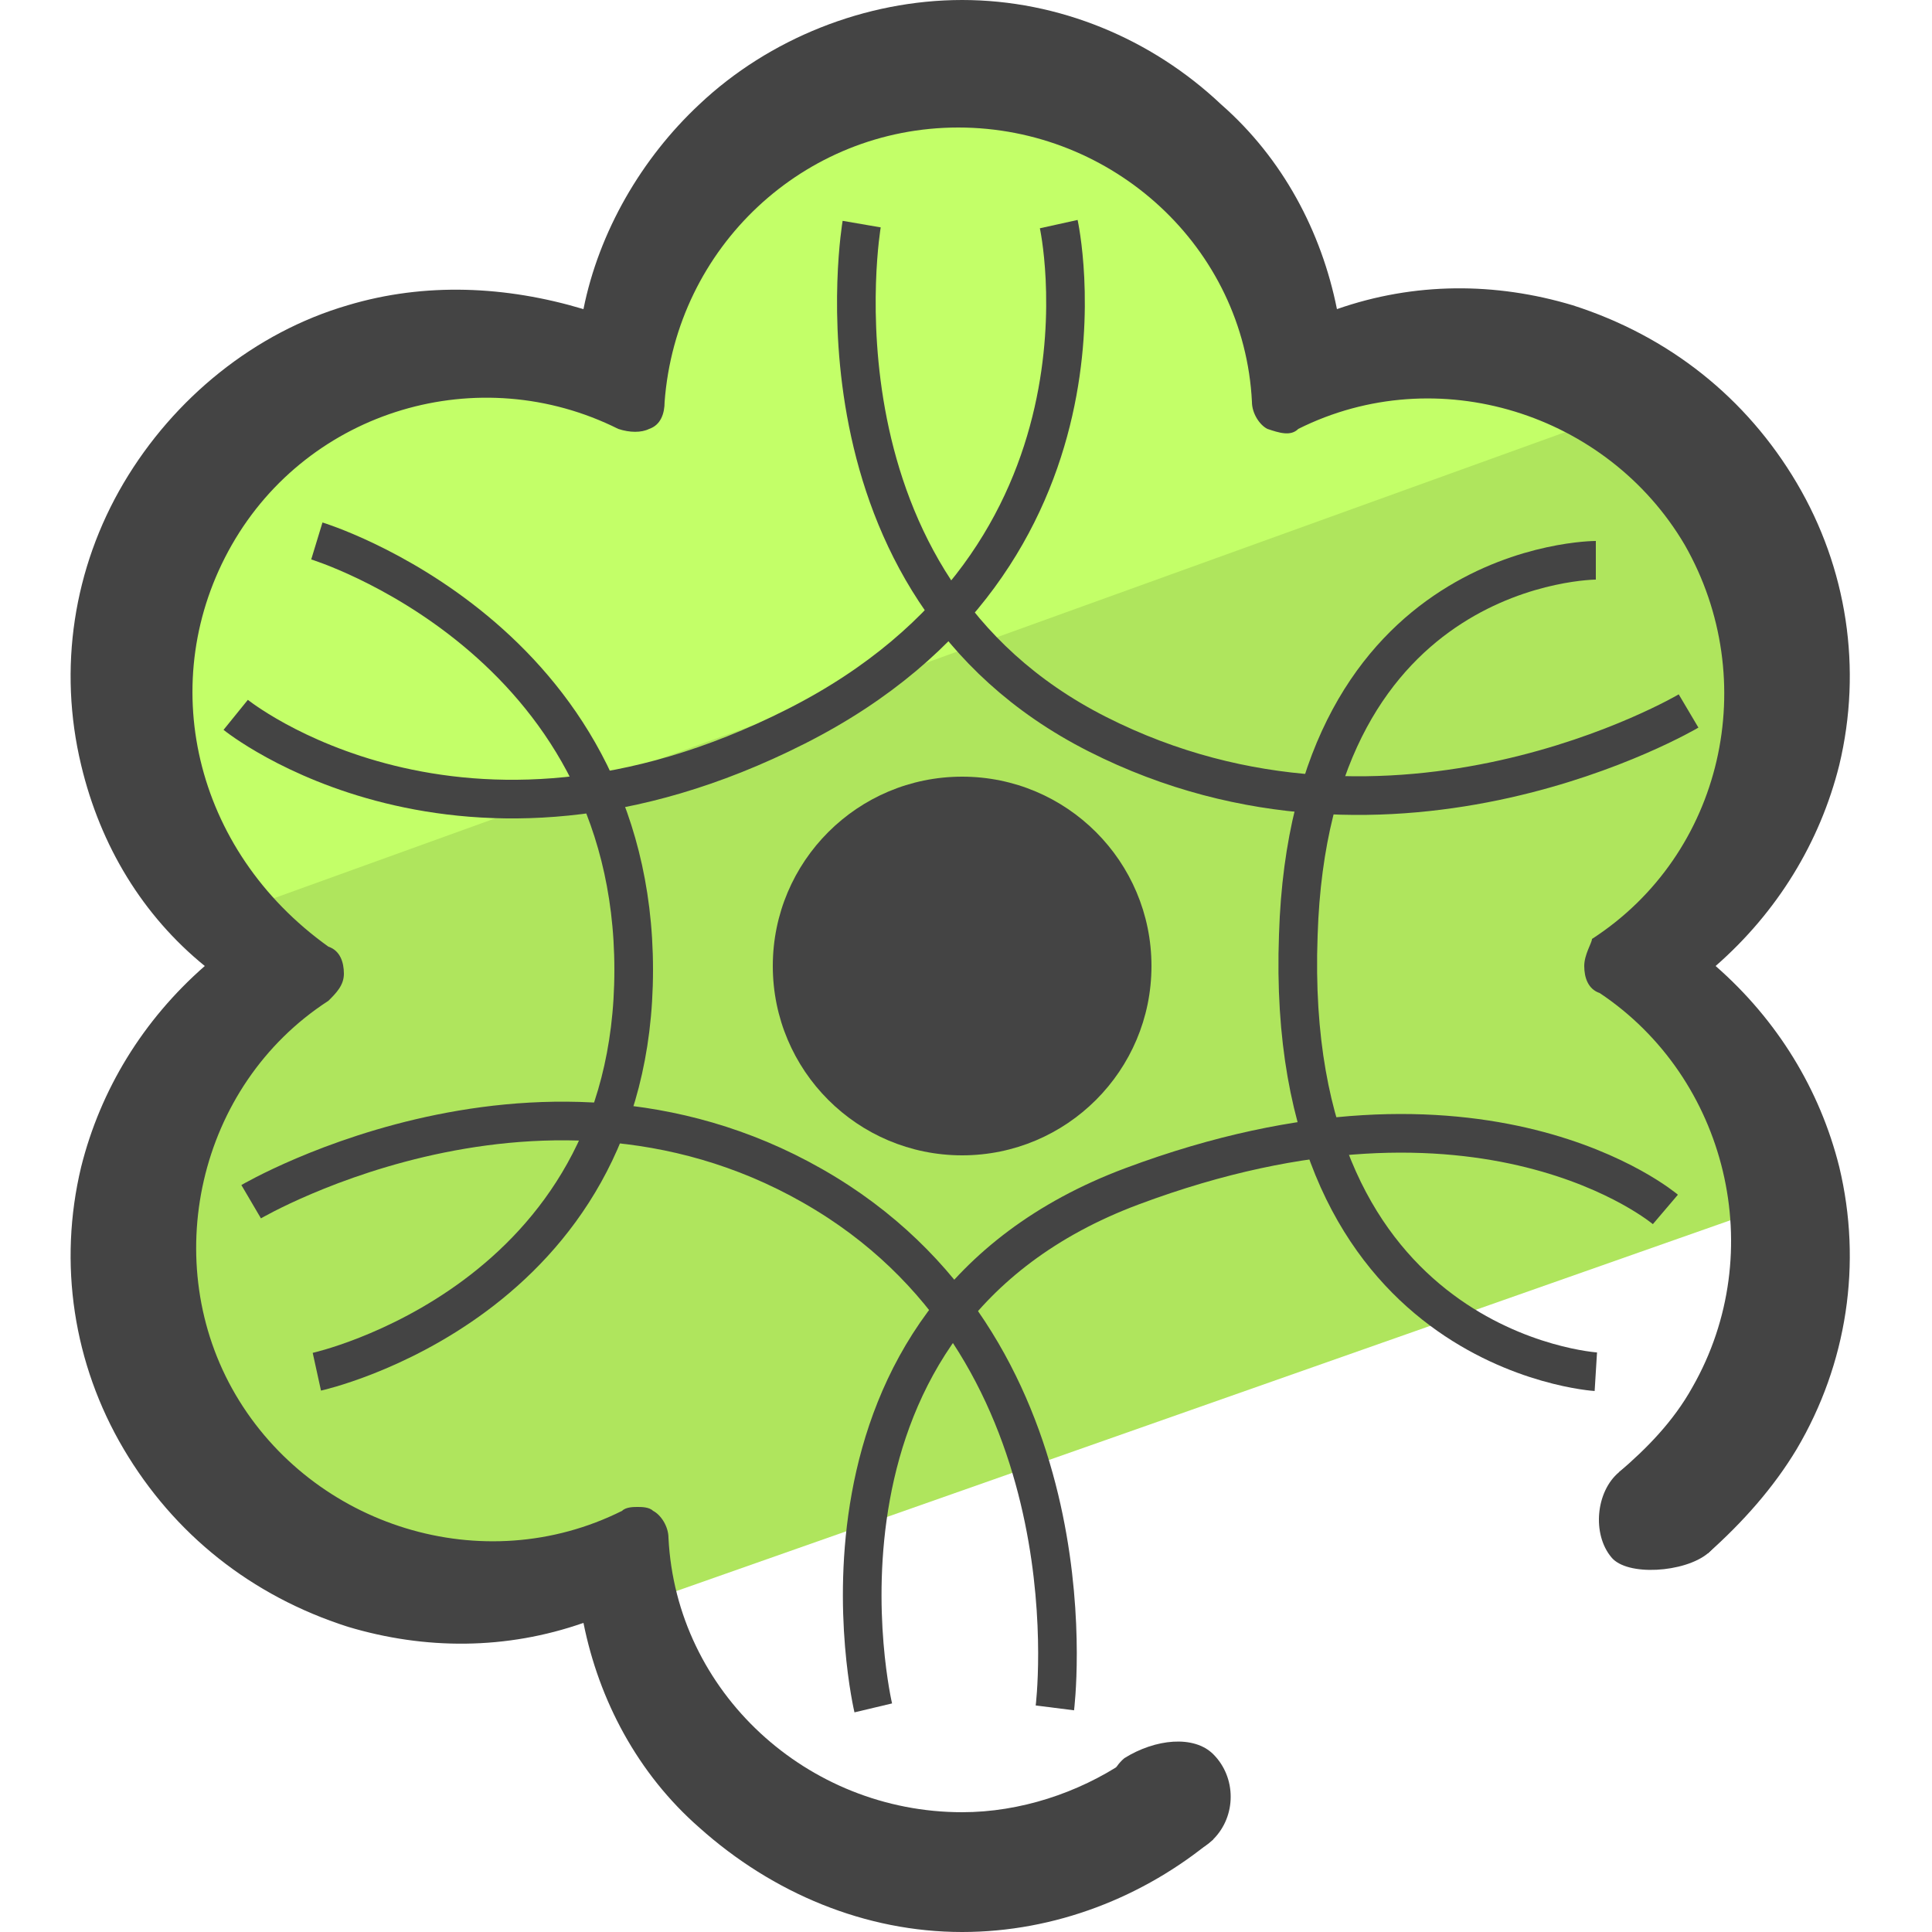
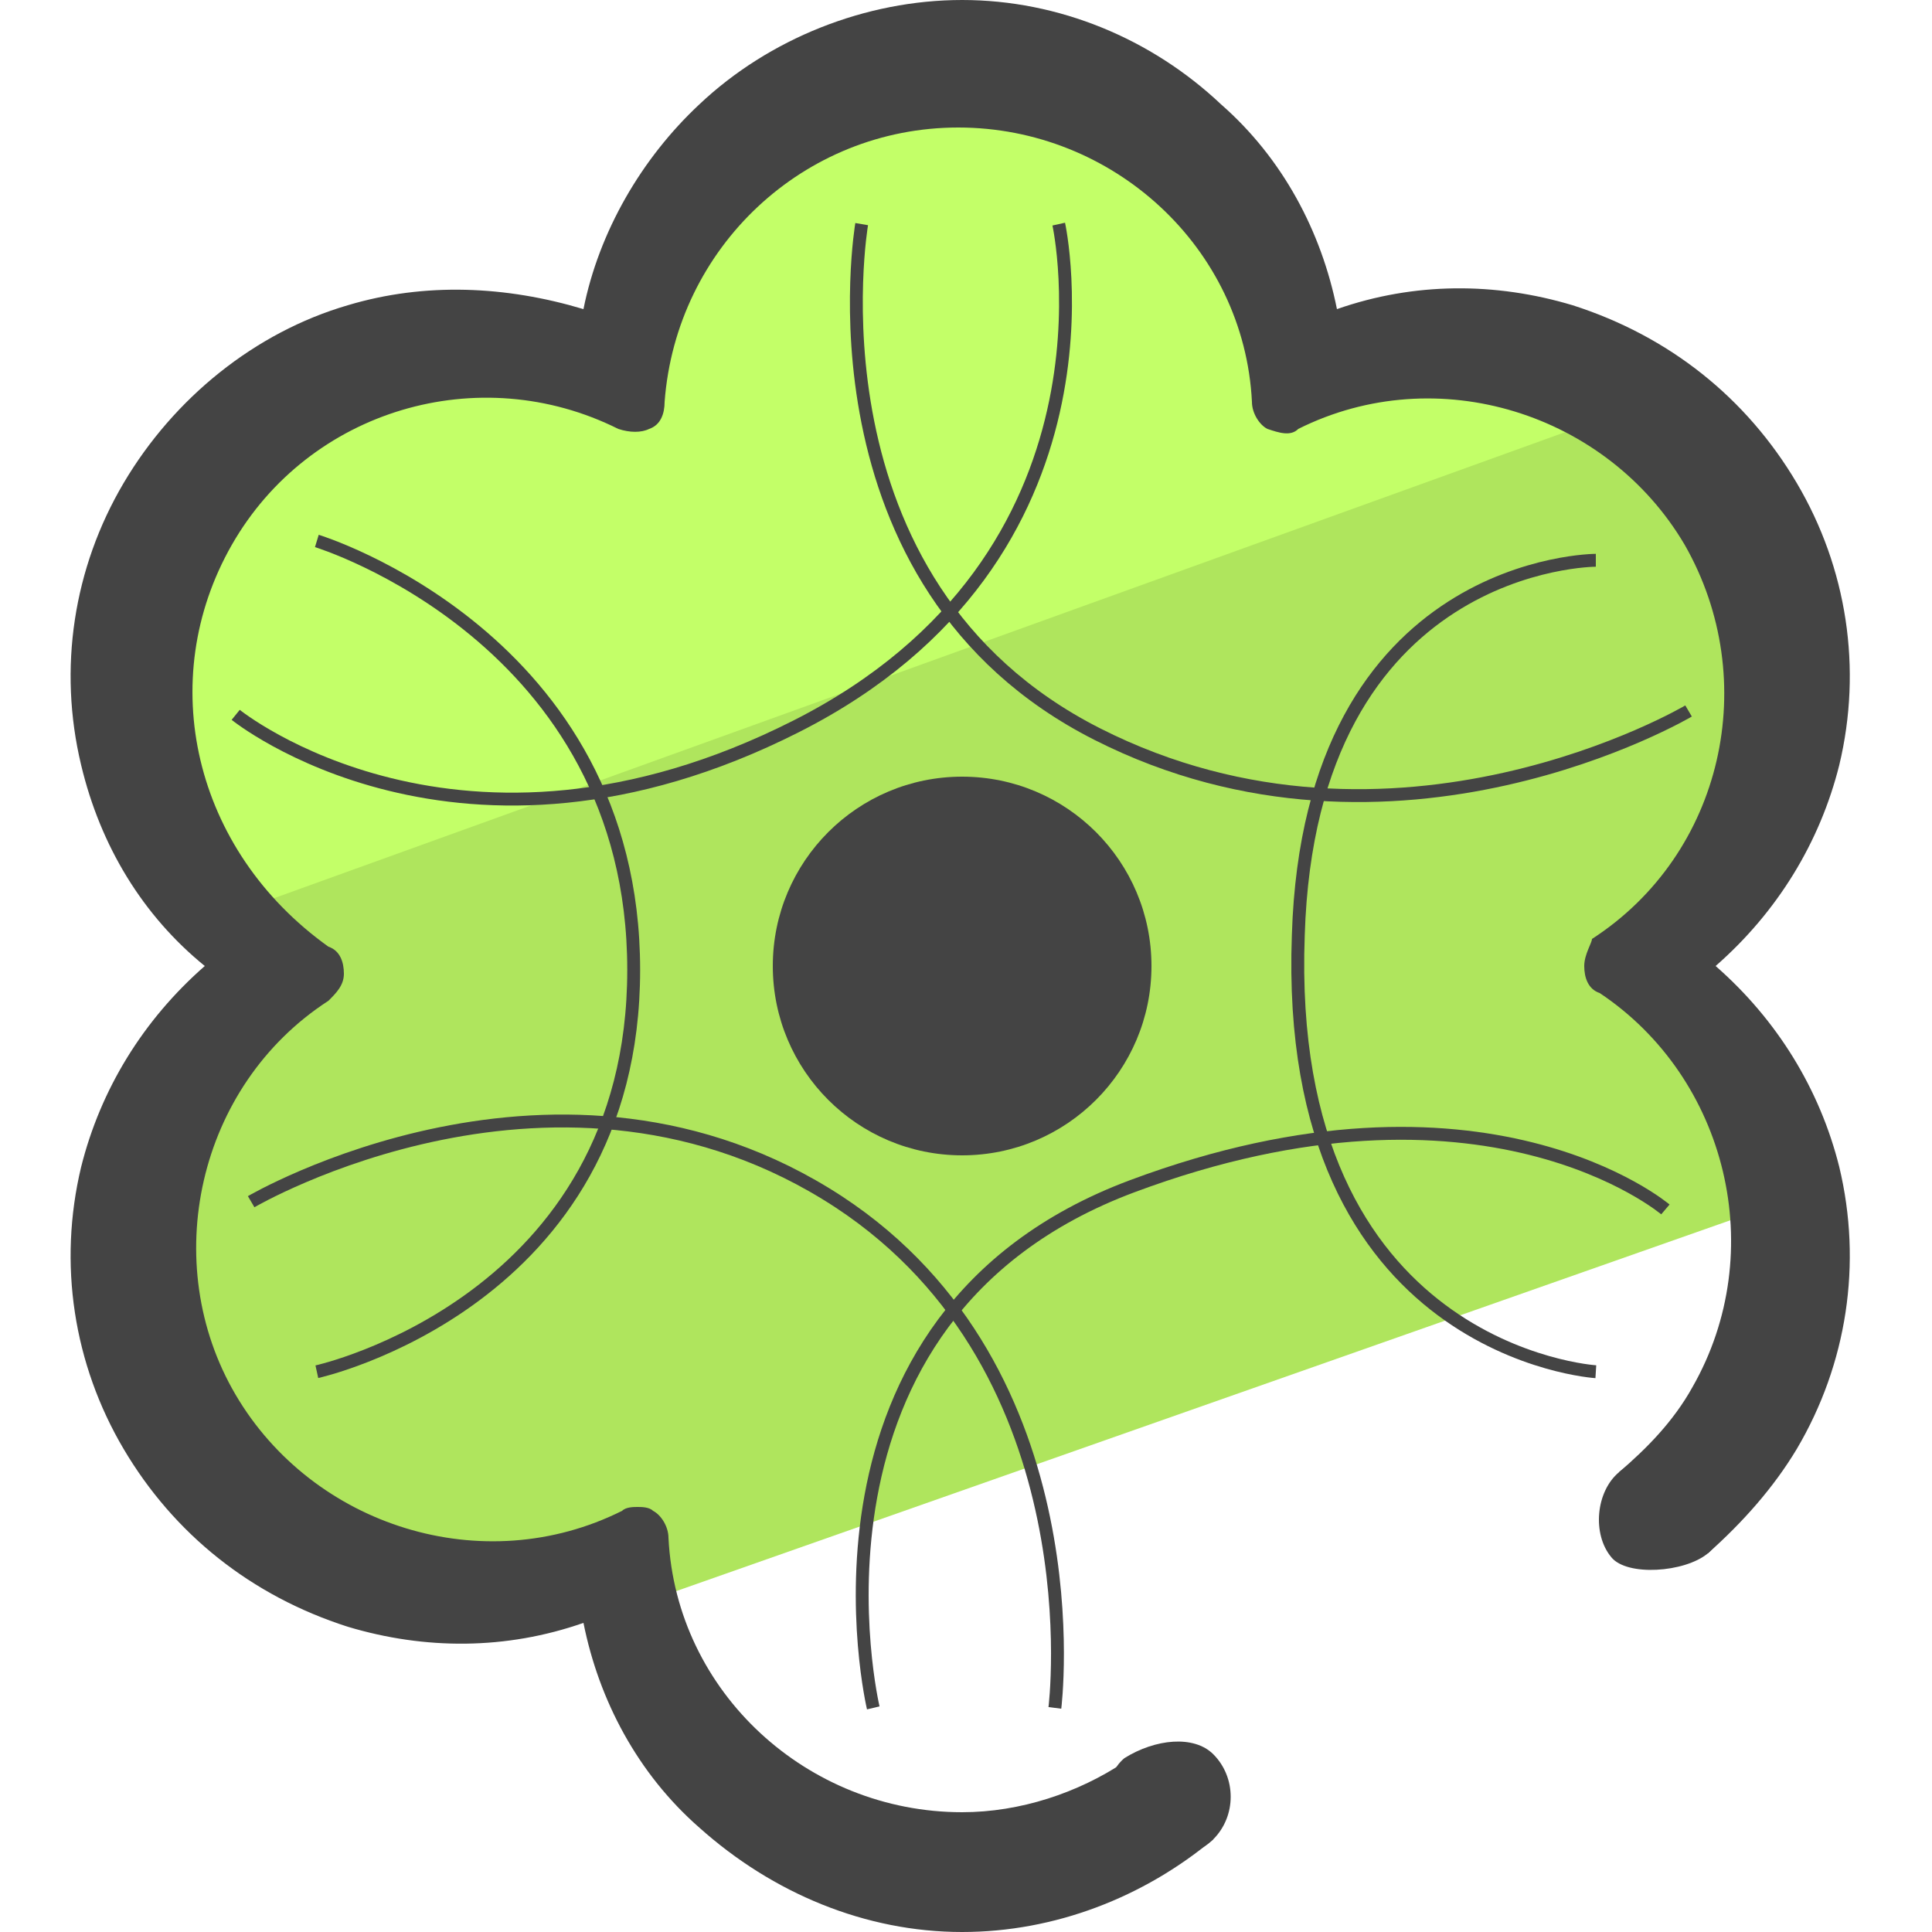
- <svg xmlns="http://www.w3.org/2000/svg" id="Camada_3" x="0" y="0" version="1.1" viewBox="0 0 50 50" xml:space="preserve">
-   <style>.st0{fill:#afe55d}.st1{fill:#c3ff68}.st2{fill:#444}.st3,.st8{fill:none;stroke:#444;stroke-miterlimit:10}.st8{stroke-width:.75;stroke-linecap:round;stroke-linejoin:round}</style>
-   <path d="M103.4 253.6l5.9 6.2 5.9.1 29.2-10.3-3.9-3.9c.3-1.6 5.1-9.6 3.9-10.6l-5-4.6-7.4-.5c-1.2-1-5-4.5-6.5-4l-17.1 6.4c-1.5.6-2.6 1.9-2.8 3.4l.6 8.9c-.3 1.5-4 7.8-2.8 8.9z" class="st0" />
-   <path d="M139.3 231.2l-6.9-1.5-5-5.1c-1.3-1.1-7.4-.1-9 .4l-3.5 5.4-6.1 1.1c-1.6.6-4.7 3.4-4.9 5.1l1 7.1 34.4-12.5z" class="st1" />
-   <circle cx="123.1" cy="244.5" r="4.5" class="st2" />
-   <path d="M141.2 244.5c1.4-1.3 2.5-2.9 2.9-4.8.5-2.3.2-4.7-1-6.7s-3.1-3.5-5.3-4.2c-1.9-.6-3.8-.5-5.6.1-.4-1.9-1.3-3.6-2.7-4.9a9.1 9.1 0 00-6.3-2.5c-2.3 0-4.6.9-6.3 2.5-1.4 1.3-2.4 3-2.7 4.9-1.8-.6-3.8-.7-5.6-.1-2.2.7-4.1 2.2-5.3 4.2-1.2 2-1.5 4.4-1 6.7.4 1.9 1.5 3.6 2.9 4.8-1.4 1.3-2.5 2.9-2.9 4.8-.5 2.3-.2 4.7 1 6.7s3.1 3.5 5.3 4.2c1.9.6 3.8.5 5.6-.1.4 1.9 1.3 3.6 2.7 4.9a9.1 9.1 0 006.3 2.5c2.2 0 4.3-.8 6-2.3-.7-.6-1.4-1.2-2.1-1.9-1.1.8-2.5 1.2-3.9 1.2-3.7 0-6.8-2.9-7-6.6 0-.3-.2-.5-.4-.6-.1-.1-.3-.1-.4-.1-.1 0-.2 0-.4.1-3.3 1.6-7.4.4-9.2-2.8-1.9-3.2-.9-7.3 2.2-9.4.2-.1.4-.4.4-.7 0-.3-.1-.5-.4-.7-3.1-2.1-4-6.2-2.2-9.4 1.9-3.2 5.9-4.4 9.2-2.8.2.1.5.1.8 0 .2-.1.4-.4.4-.6.2-3.7 3.3-6.6 7-6.6s6.8 2.9 7 6.6c0 .3.2.5.4.6.2.1.5.1.8 0 3.3-1.6 7.4-.4 9.2 2.8 1.9 3.2.9 7.3-2.2 9.4-.2.1-.4.4-.4.7 0 .3.1.5.4.7 3.1 2.1 4 6.2 2.2 9.4-.5.8-1.1 1.5-1.8 2 .7.7 1.4 1.3 2.1 2 .9-.7 1.6-1.5 2.1-2.5 1.2-2 1.5-4.4 1-6.7-.4-1.8-1.4-3.5-2.8-4.8z" class="st2" />
-   <path d="M127.1 265.3c-.5-.5-.7-1.5-.1-1.9.7-.5 1.6-.6 2.2-.1s.5 1.4-.1 1.9c-.5.6-1.5.6-2 .1zm13.8-6.8c.5-.5.3-1.5-.2-2s-1.4-.5-1.9 0-.7 1.5-.2 2c.4.6 1.8.5 2.3 0z" class="st2" />
-   <path d="M107.8 234.4s7.6 2.3 7.6 10.2-7.6 9.6-7.6 9.6" class="st3" />
-   <path d="M125.5 226.9s1.7 7.9-6.2 12-13.4-.3-13.4-.3" class="st3" />
-   <path d="M140.5 238.5s-7 4.1-14 .5-5.6-12.2-5.6-12.2" class="st3" />
-   <path d="M138.2 254.2s-7.4-.4-7.1-10.4c.3-9 7.1-8.9 7.1-8.9" class="st3" />
-   <path d="M121.1 262.2s-2.3-9.3 6.2-12.4 12.7.5 12.7.5" class="st3" />
-   <path d="M106.3 250.1s7.4-4.4 14 0c6.2 4.1 5.2 12.1 5.2 12.1" class="st3" />
-   <path fill="#71bac0" d="M306 306.5l-23.1 8.5-9.4.1-4.1-1-1.8-.7v-16.1l37.6-8.5 1.3 5.7" />
-   <path fill="#7ed0d6" d="M267.2 295.2l.1 4.4-.2 3.7 38.6-14.1-6-1.4-8.4.6-4.9-.2z" />
-   <path d="M300.4 312.8c.8-1.3 1.2-2.9 1.2-4.5 0-5.1-4.2-9.3-9.3-9.3-5.1 0-9.3 4.2-9.3 9.3 0 5.1 4.2 9.3 9.3 9.3 2 0 3.8-.6 5.4-1.7l5.8 5.8c.4.4.9.6 1.5.6 1.1 0 2.1-.9 2.1-2.1 0-.6-.2-1.1-.6-1.5l-6.1-5.9zm-16.2-4.6c0-4.4 3.6-8 8-8s8 3.6 8 8-3.6 8-8 8-8-3.6-8-8zm20.6 12.7c-.2 0-.4-.1-.5-.2l-5.7-5.7c.4-.3.7-.7 1-1.1l5.7 5.7c.1.1.2.3.2.5.1.5-.3.8-.7.8z" class="st2" />
-   <circle cx="292.2" cy="308.2" r="7.5" fill="none" stroke="#444" stroke-miterlimit="10" stroke-width="2" />
-   <path fill="none" stroke="#444" stroke-linecap="round" stroke-linejoin="round" stroke-miterlimit="10" stroke-width="2.5" d="M280.2 321.6h13.4m-2.1-2.3l.7 2.2h-10.7l1.6-6.7h-13.6s-2.1-.4-2.1-2.4v-21.9s0-2.4 2.8-2.4h33.3s2.6 0 2.6 2.7v20.7s-.1.9-.6 1.7" />
-   <path d="M280.9 308.1v-5.7s-.2-1-1.4-1c-1.4 0-1.5.9-1.5.9v5.5" class="st2" />
-   <path d="M269.8 308.2H282" class="st8" />
-   <path d="M272.7 307.9v-4.2s0-.8 1.5-.8 1.5.9 1.5.9v4.1m10.7-8.3V298s0-.9-1.5-.9-1.5.8-1.5.8v5s.6-1.5 2.9-3.1l.1-.2zm5.3-2.1v-4.1s0-.9-1.5-.9-1.5.8-1.5.8v5.2s2-.6 2.9-.6l.1-.4zm5.3 1.2v-2.1s0-.9-1.5-.9-1.5.8-1.5.8v1.6s1.9.4 2.9 1l.1-.4zm5.4 7.2v-12.8s0-.9-1.5-.9-1.5.8-1.5.8v7.8c.1.1 2.5 1.7 3 5.1z" class="st2" />
-   <path fill="none" stroke="#444" stroke-linecap="round" stroke-linejoin="round" stroke-miterlimit="10" d="M267.4 311h14.2m20.6 0h4" />
-   <path d="M287.8 307.1s.1-1.1 1-2.1c.5-.6 1.5-1.2 2.7-1.2m1.4 0s.5 0 1 .3" class="st8" />
-   <path fill="none" stroke="#444" stroke-linecap="round" stroke-linejoin="round" stroke-miterlimit="10" stroke-width="2" d="M298.2 314.5l6.6 6.4.8-.8-6.5-6.2" />
-   <path d="M3.5 34.8l6.4 6.7 6.4.1L47 30.8l-3.3-4.5c.3-1.7 4-9.7 2.6-10.9l-3.9-5.6-8.1-.6C33 8 29 4.2 27.4 4.9L8.8 11.8c-1.6.6-2.8 2-3.1 3.7l.6 9.6c-.2 1.7-4.2 8.6-2.8 9.7z" class="st0" />
-   <path d="M42.4 10.5L35 8.8l-5.4-5.6c-1.4-1.2-8-.2-9.7.5L16 9.5l-6.6 1.2c-1.7.6-5.1 3.7-5.4 5.5L5 24l37.4-13.5z" class="st1" />
-   <circle cx="24.9" cy="25" r="4.9" class="st2" />
-   <path d="M44.4 25c1.6-1.4 2.7-3.2 3.2-5.2.6-2.5.2-5.1-1.1-7.3s-3.3-3.8-5.8-4.6c-2-.6-4.1-.6-6.1.1-.4-2-1.4-3.9-3-5.3C29.8 1 27.4 0 24.9 0s-5 1-6.8 2.7c-1.5 1.4-2.6 3.3-3 5.3-2-.6-4.1-.7-6.1-.1-2.4.7-4.5 2.4-5.8 4.6-1.3 2.2-1.7 4.8-1.1 7.3.5 2.1 1.6 3.9 3.2 5.2-1.6 1.4-2.7 3.2-3.2 5.2-.6 2.5-.2 5.1 1.1 7.3s3.3 3.8 5.8 4.6c2 .6 4.1.6 6.1-.1.4 2 1.4 3.9 3 5.3C20 49 22.4 50 24.9 50c2.4 0 4.7-.9 6.5-2.4-.8-.7-1.6-1.3-2.3-2-1.2.8-2.7 1.3-4.2 1.3-4 0-7.4-3.1-7.6-7.1 0-.3-.2-.6-.4-.7-.1-.1-.3-.1-.4-.1-.1 0-.3 0-.4.1-3.6 1.8-8 .4-10-3s-1-8 2.4-10.2c.2-.2.4-.4.4-.7 0-.3-.1-.6-.4-.7C5 22 4 17.6 6 14.1s6.4-4.8 10-3c.3.1.6.1.8 0 .3-.1.4-.4.4-.7.3-4 3.6-7.1 7.6-7.1s7.4 3.1 7.6 7.1c0 .3.2.6.4.7.3.1.6.2.8 0 3.6-1.8 8-.4 10 3 2 3.5 1 8-2.4 10.2 0 .1-.2.4-.2.7 0 .3.1.6.4.7 3.3 2.2 4.4 6.7 2.4 10.2-.5.9-1.2 1.6-1.9 2.2.8.7 1.5 1.4 2.3 2.1.9-.8 1.7-1.7 2.3-2.7 1.3-2.2 1.7-4.8 1.1-7.3-.5-2-1.6-3.8-3.2-5.2z" class="st2" />
-   <path d="M29.2 47.6c-.6-.6-.7-1.6-.1-2.1.8-.5 1.8-.6 2.3-.1.6.6.6 1.6 0 2.2s-1.6.5-2.2 0zm15-7.4c.6-.5.4-1.6-.2-2.1-.6-.5-1.5-.5-2.1 0-.6.5-.7 1.6-.2 2.2.4.5 1.9.4 2.5-.1z" class="st2" />
-   <path d="M8.2 14s8.2 2.5 8.2 11.1-8.2 10.4-8.2 10.4" class="st3" />
-   <path d="M27.4 5.8s1.9 8.6-6.8 13-14.5-.3-14.5-.3" class="st3" />
-   <path d="M43.7 18.4s-7.6 4.5-15.3.6-6.1-13.2-6.1-13.2" class="st3" />
-   <path d="M41.3 35.5s-8.1-.5-7.7-11.3c.3-9.7 7.7-9.7 7.7-9.7" class="st3" />
-   <path d="M22.6 44.2s-2.4-10.1 6.7-13.5 13.8.6 13.8.6" class="st3" />
-   <path d="M6.5 31.1s8-4.7 15.2 0c6.7 4.4 5.6 13.1 5.6 13.1" class="st3" />
+ <svg xmlns="http://www.w3.org/2000/svg" width="150" height="150" viewBox="0 0 150 150" fill="none">
+   <path d="M10.5 104.4L29.7 124.5L48.9 124.8L141 92.4L131.1 78.9C132 73.8 143.1 49.8 138.9 46.2L127.2 29.4L102.9 27.6C99 24 87 12.6 82.2 14.7L26.4 35.4C21.6 37.2 18 41.4 17.1 46.5L18.9 75.3C18.3 80.4 6.3 101.1 10.5 104.4Z" fill="#AFE55D" />
+   <path d="M127.2 31.5L105 26.4L88.8 9.6C84.6 6 64.8 9 59.7 11.1L48 28.5L28.2 32.1C23.1 33.9 12.9 43.2 12 48.6L15 72L127.2 31.5Z" fill="#C3FF68" />
+   <path d="M74.7 89.7C82.819 89.7 89.4 83.119 89.4 75C89.4 66.881 82.819 60.3 74.7 60.3C66.581 60.3 60 66.881 60 75C60 83.119 66.581 89.7 74.7 89.7Z" fill="#444444" />
+   <path d="M133.2 75C138 70.8 141.3 65.4 142.8 59.4C144.6 51.9 143.4 44.1 139.5 37.5C135.6 30.9 129.6 26.1 122.1 23.7C116.1 21.9 109.8 21.9 103.8 24C102.6 18 99.6 12.3 94.8 8.1C89.4 3 82.2 0 74.7 0C67.2 0 59.7 3 54.3 8.1C49.8 12.3 46.5 18 45.3 24C39.3 22.2 33 21.9 27 23.7C19.8 25.8 13.5 30.9 9.6 37.5C5.7 44.1 4.5 51.9 6.3 59.4C7.8 65.7 11.1 71.1 15.9 75C11.1 79.2 7.8 84.6 6.3 90.6C4.5 98.1 5.7 105.9 9.6 112.5C13.5 119.1 19.5 123.9 27 126.3C33 128.1 39.3 128.1 45.3 126C46.5 132 49.5 137.7 54.3 141.9C60 147 67.2 150 74.7 150C81.9 150 88.8 147.3 94.2 142.8C91.8 140.7 89.4 138.9 87.3 136.8C83.7 139.2 79.2 140.7 74.7 140.7C62.7 140.7 52.5 131.4 51.9 119.4C51.9 118.5 51.3 117.6 50.7 117.3C50.4 117 49.8 117 49.5 117C49.2 117 48.6 117 48.3 117.3C37.5 122.7 24.3 118.5 18.3 108.3C12.3 98.1 15.3 84.3 25.5 77.7C26.1 77.1 26.7 76.5 26.7 75.6C26.7 74.7 26.4 73.8 25.5 73.5C15 66 12 52.8 18 42.3C24 31.8 37.2 27.9 48 33.3C48.9 33.6 49.8 33.6 50.4 33.3C51.3 33 51.6 32.1 51.6 31.2C52.5 19.2 62.4 9.9 74.4 9.9C86.4 9.9 96.6 19.2 97.2 31.2C97.2 32.1 97.8 33 98.4 33.3C99.3 33.6 100.2 33.9 100.8 33.3C111.6 27.9 124.8 32.1 130.8 42.3C136.8 52.8 133.8 66.3 123.6 72.9C123.6 73.2 123 74.1 123 75C123 75.9 123.3 76.8 124.2 77.1C134.1 83.7 137.4 97.2 131.4 107.7C129.9 110.4 127.8 112.5 125.7 114.3C128.1 116.4 130.2 118.5 132.6 120.6C135.3 118.2 137.7 115.5 139.5 112.5C143.4 105.9 144.6 98.1 142.8 90.6C141.3 84.6 138 79.2 133.2 75Z" fill="#444444" />
+   <path d="M87.6 142.8C85.8 141 85.5 138 87.3 136.5C89.7 135 92.7 134.7 94.2 136.2C96 138 96 141 94.2 142.8C92.4 144.6 89.4 144.3 87.6 142.8Z" fill="#444444" />
+   <path d="M132.6 120.6C134.4 119.1 133.8 115.8 132 114.3C130.2 112.8 127.5 112.8 125.7 114.3C123.9 115.8 123.6 119.1 125.1 120.9C126.3 122.4 130.8 122.1 132.6 120.6Z" fill="#444444" />
+   <path d="M24.6 42C24.6 42 49.2 49.5 49.2 75.3C49.2 101.1 24.6 106.5 24.6 106.5" stroke="#444444" stroke-miterlimit="10" />
+   <path d="M82.2 17.4C82.2 17.4 87.9 43.2 61.8 56.4C35.7 69.6 18.3 55.5 18.3 55.5" stroke="#444444" stroke-miterlimit="10" />
+   <path d="M131.1 55.2C131.1 55.2 108.3 68.7 85.2 57C62.1 45.3 66.9 17.4 66.9 17.4" stroke="#444444" stroke-miterlimit="10" />
+   <path d="M123.9 106.5C123.9 106.5 99.6 105 100.8 72.6C101.7 43.5 123.9 43.5 123.9 43.5" stroke="#444444" stroke-miterlimit="10" />
+   <path d="M67.8 132.6C67.8 132.6 60.6 102.3 87.9 92.1C115.2 81.9 129.3 93.9 129.3 93.9" stroke="#444444" stroke-miterlimit="10" />
+   <path d="M19.5 93.3C19.5 93.3 43.5 79.2 65.1 93.3C85.2 106.5 81.9 132.6 81.9 132.6" stroke="#444444" stroke-miterlimit="10" />
</svg>
